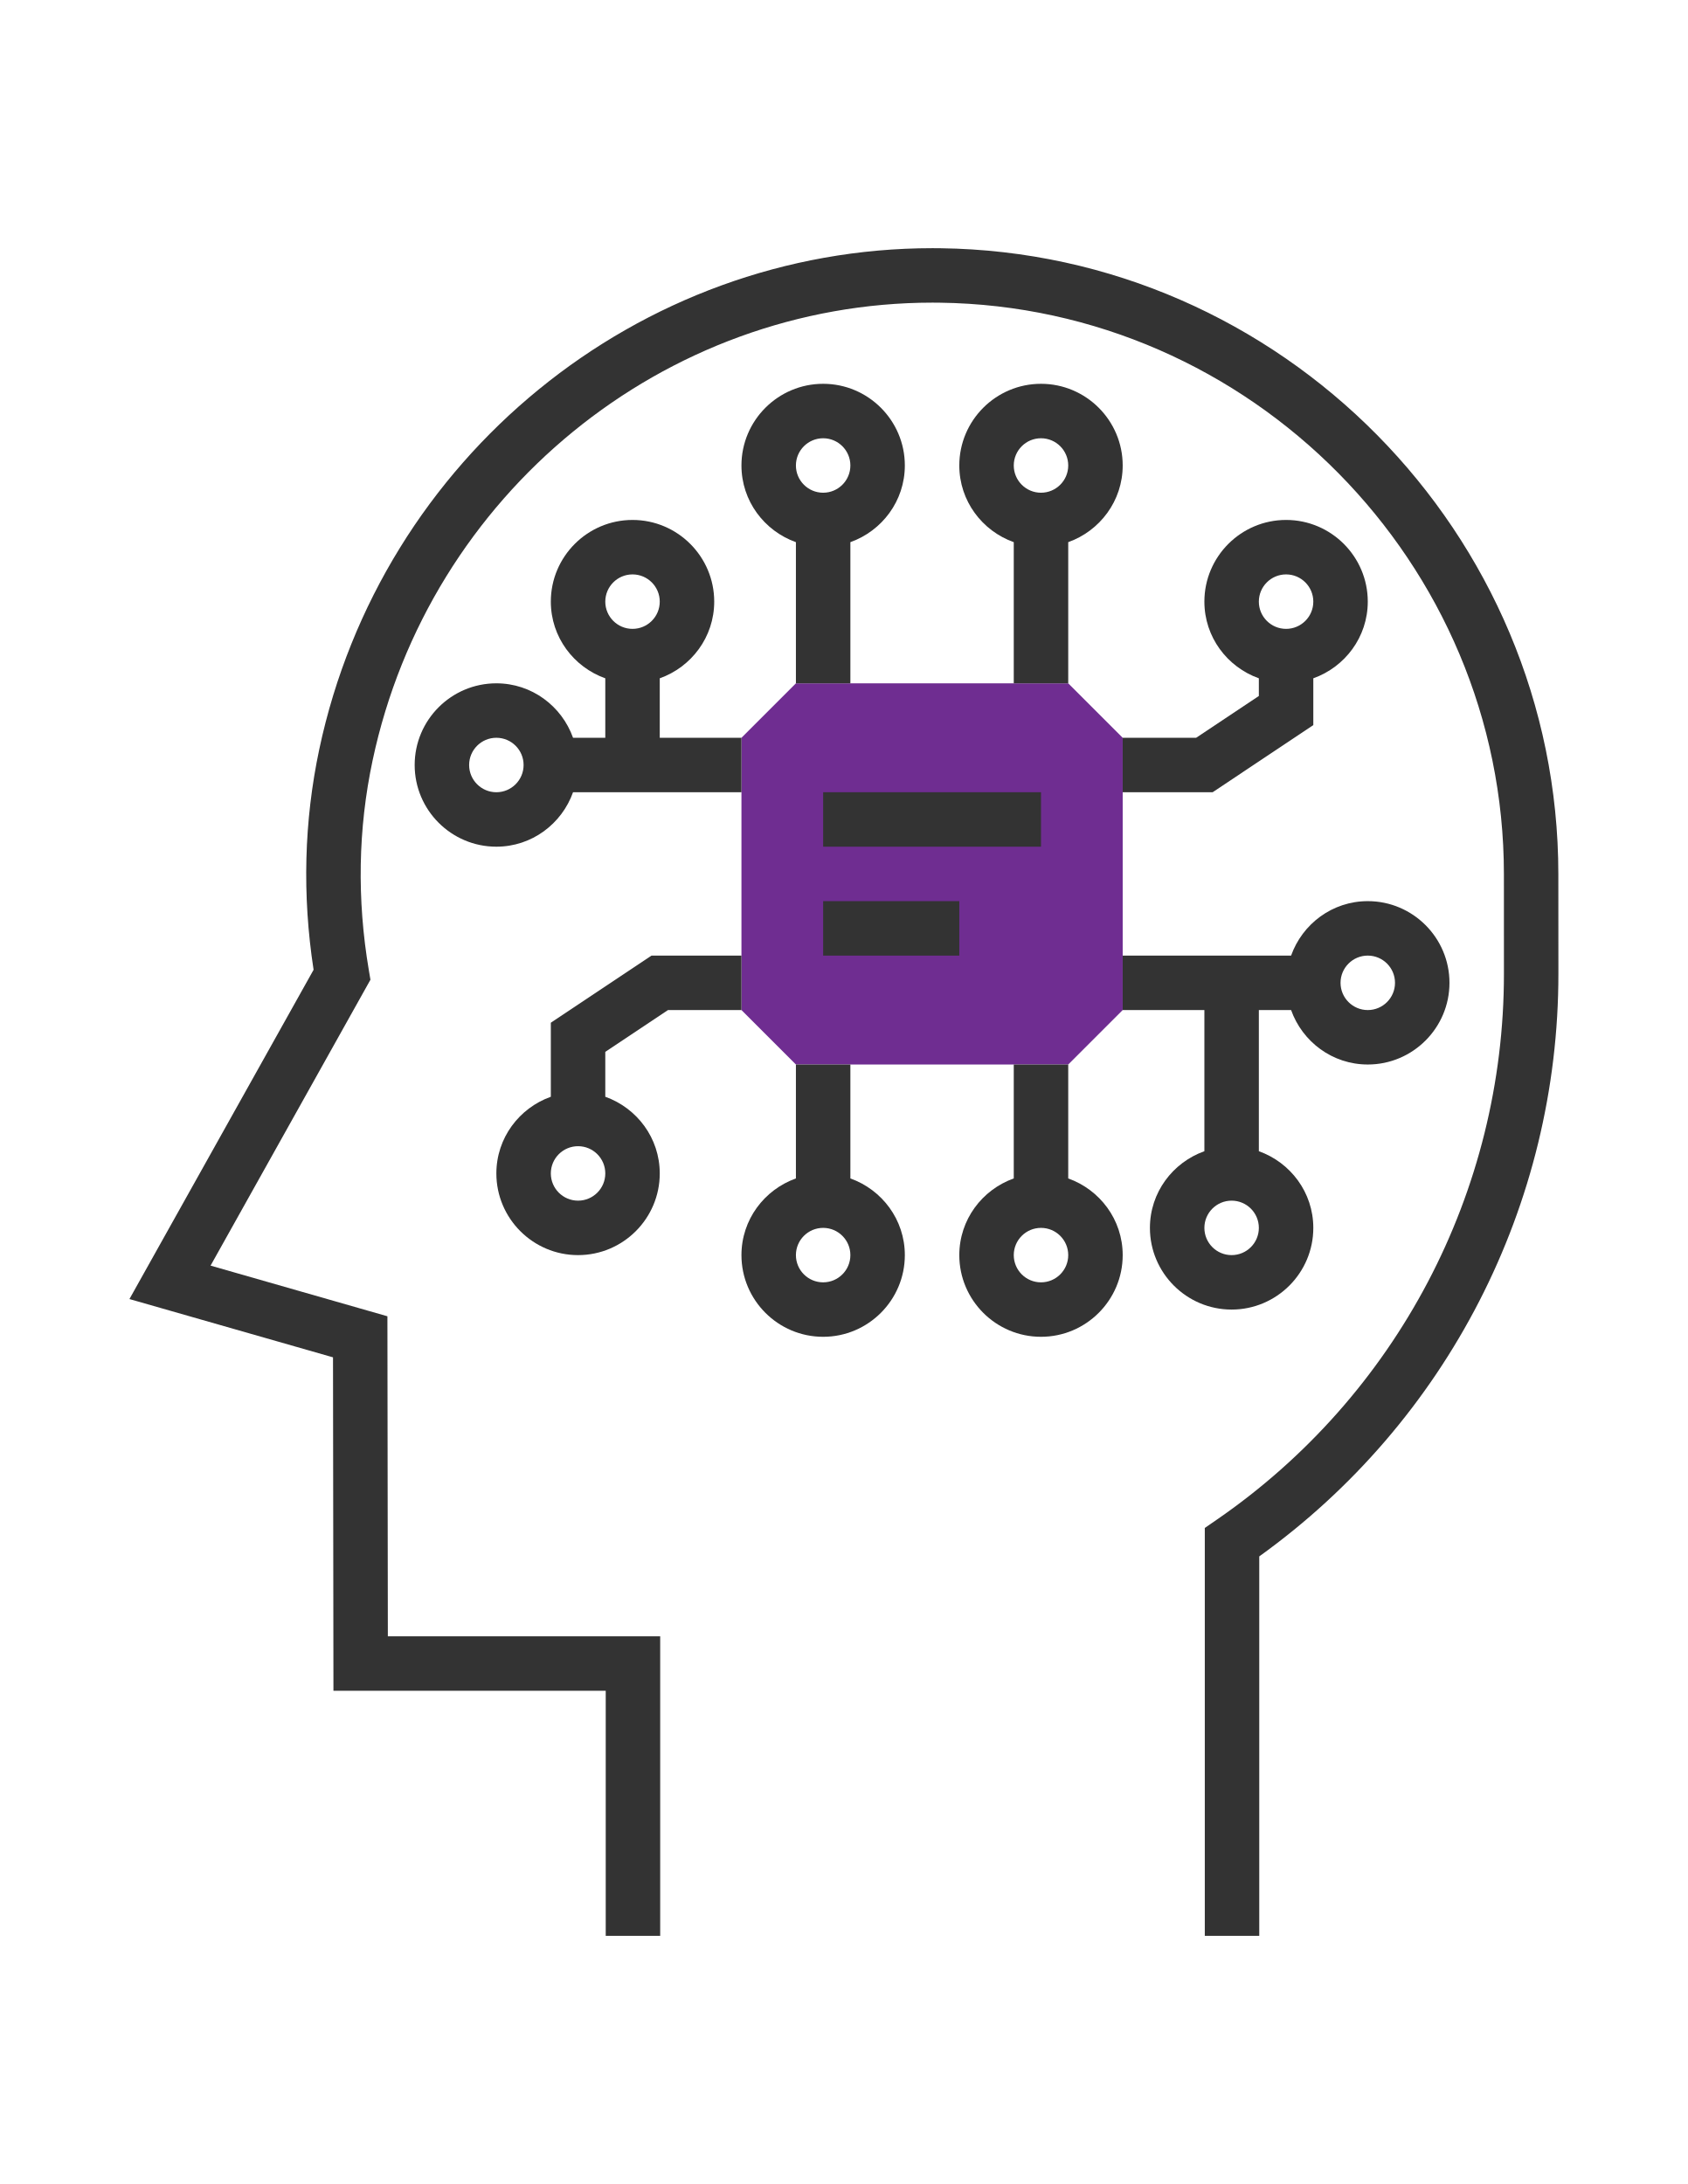
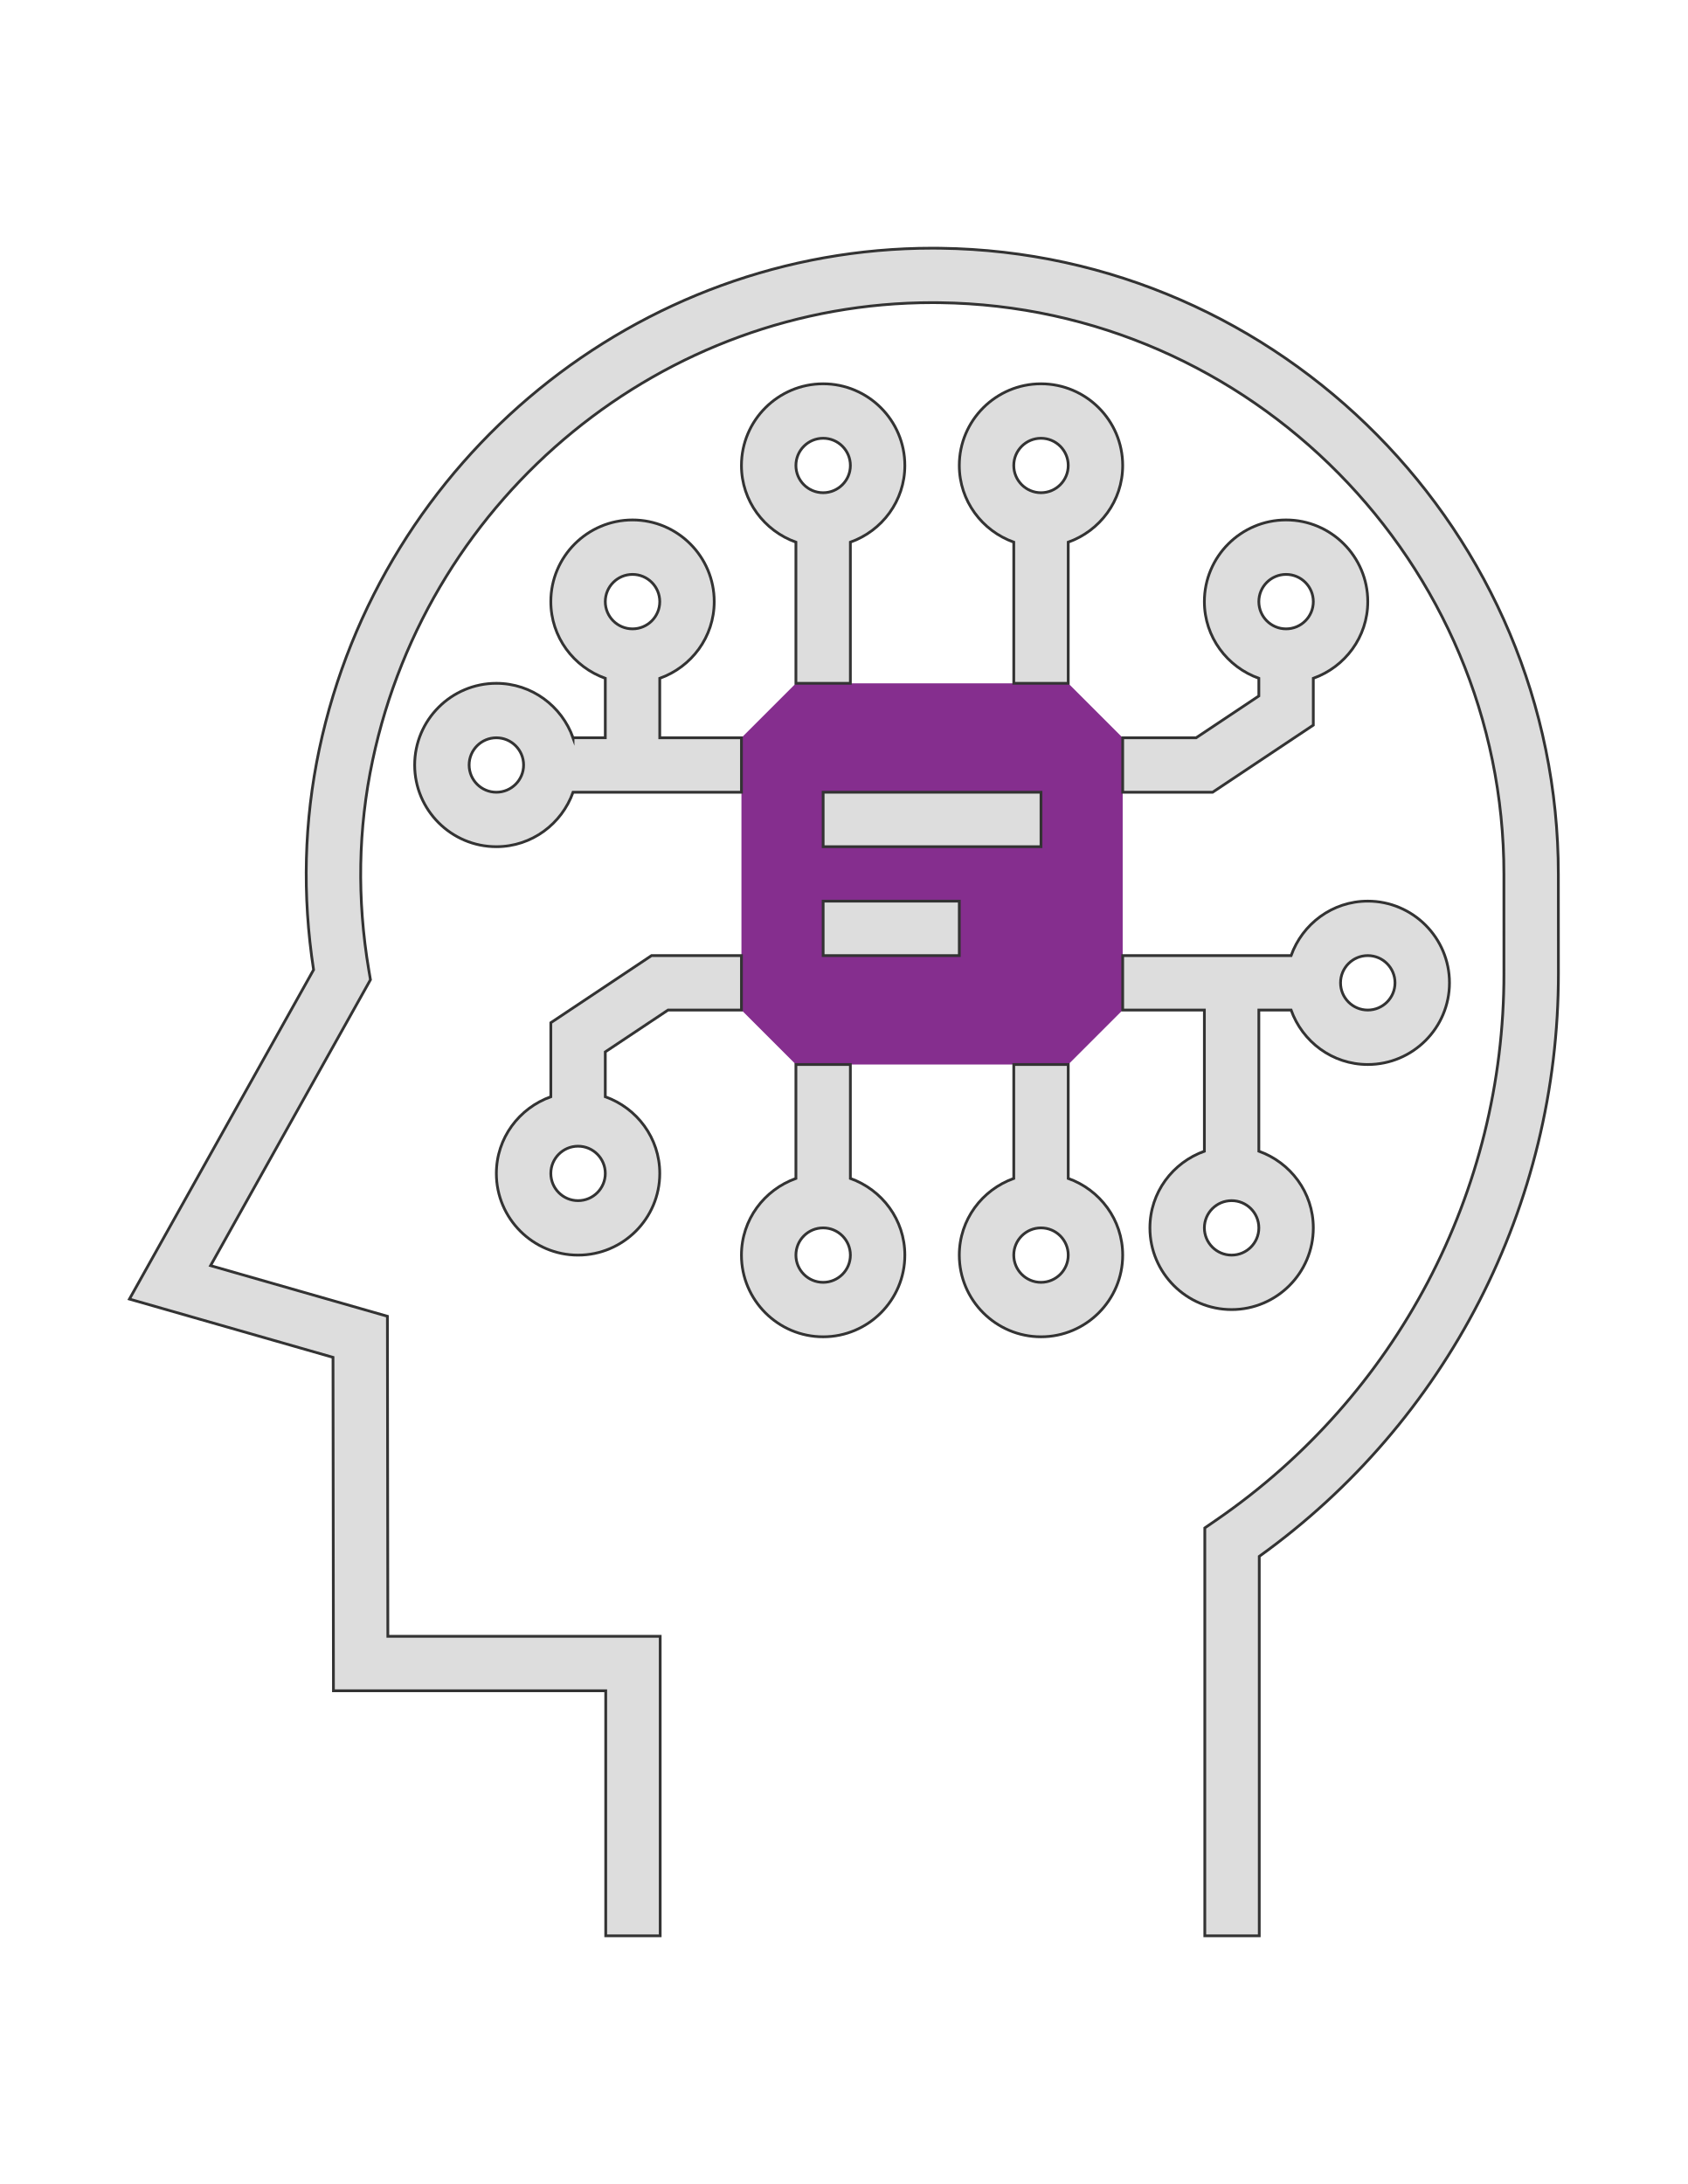
<svg xmlns="http://www.w3.org/2000/svg" version="1.1" id="Layer_1" x="0px" y="0px" width="612px" height="792px" viewBox="0 0 612 792" enable-background="new 0 0 612 792" xml:space="preserve">
-   <polygon fill="#6F2D91" points="387.332,386.032 288.592,386.032 268.844,366.284 268.844,267.545 288.592,247.797 387.332,247.797   407.08,267.545 407.08,366.284 " />
+   <polygon fill="#852E8E" points="387.331,386.032 288.592,386.032 268.844,366.284 268.844,267.545 288.592,247.797 387.331,247.797   407.079,267.545 407.079,366.284 " />
  <g>
-     <path fill="#333333" d="M565.044,317.003c0-123.582-100.508-225.403-224.041-226.983c-0.968-0.01-1.916-0.02-2.873-0.02   c-106.659,0-199.899,75.98-222.353,181.662c-5.539,26.097-6.23,52.993-2.073,80.019L46.936,471.087l73.809,21.131l0.158,120.917   h98.729v88.866h19.748V593.386h-98.75l-0.158-116.059l-64.121-18.366l57.97-103.677l-0.582-3.437   c-4.354-25.712-3.91-51.315,1.362-76.079c20.509-96.587,105.642-166.021,203.029-166.021c0.868,0,1.757,0.01,2.626,0.02   c112.791,1.442,204.55,94.416,204.55,207.246l0.01,36.03c0.06,79.101-38.894,153.155-104.19,198.102l-4.275,2.942v147.913h19.748   V564.406c68.081-48.896,108.525-127.513,108.466-211.383L565.044,317.003z" />
-     <path fill="#333333" d="M377.458,139.182c-16.332,0-29.622,13.29-29.622,29.622c0,12.855,8.284,23.717,19.748,27.805v51.188h19.748   v-51.188c11.463-4.088,19.748-14.949,19.748-27.805C407.08,152.472,393.789,139.182,377.458,139.182z M377.458,178.678   c-5.451,0-9.874-4.424-9.874-9.874s4.423-9.874,9.874-9.874c5.45,0,9.874,4.424,9.874,9.874S382.908,178.678,377.458,178.678z" />
-     <path fill="#333333" d="M298.466,139.182c-16.331,0-29.622,13.29-29.622,29.622c0,12.855,8.284,23.717,19.748,27.805v51.188h19.748   v-51.188c11.464-4.088,19.748-14.949,19.748-27.805C328.088,152.472,314.797,139.182,298.466,139.182z M298.466,178.678   c-5.45,0-9.874-4.424-9.874-9.874s4.424-9.874,9.874-9.874s9.874,4.424,9.874,9.874S303.916,178.678,298.466,178.678z" />
-     <path fill="#333333" d="M433.71,267.545h-26.63v19.748h32.613l36.504-24.34v-16.974c11.464-4.088,19.748-14.949,19.748-27.805   c0-16.332-13.29-29.622-29.622-29.622c-16.331,0-29.622,13.29-29.622,29.622c0,12.855,8.285,23.717,19.748,27.805v6.408   L433.71,267.545z M466.323,208.301c5.451,0,9.874,4.424,9.874,9.874s-4.423,9.874-9.874,9.874c-5.45,0-9.874-4.424-9.874-9.874   S460.873,208.301,466.323,208.301z" />
-     <path fill="#333333" d="M476.198,445.276c0-12.855-8.284-23.717-19.748-27.805v-51.188h11.691   c4.088,11.464,14.949,19.748,27.805,19.748c16.332,0,29.622-13.29,29.622-29.622c0-16.331-13.29-29.622-29.622-29.622   c-12.855,0-23.717,8.285-27.805,19.748H407.08v19.748h29.621v51.188c-11.463,4.088-19.748,14.949-19.748,27.805   c0,16.332,13.291,29.622,29.622,29.622C462.907,474.898,476.198,461.608,476.198,445.276z M495.946,346.536   c5.45,0,9.874,4.424,9.874,9.874c0,5.451-4.424,9.874-9.874,9.874s-9.874-4.423-9.874-9.874   C486.072,350.96,490.495,346.536,495.946,346.536z M436.701,445.276c0-5.45,4.424-9.874,9.874-9.874   c5.451,0,9.874,4.424,9.874,9.874c0,5.451-4.423,9.874-9.874,9.874C441.125,455.15,436.701,450.727,436.701,445.276z" />
-     <path fill="#333333" d="M242.214,366.284h26.63v-19.748h-32.613l-36.505,24.34v26.848c-11.463,4.088-19.748,14.949-19.748,27.805   c0,16.332,13.291,29.622,29.622,29.622c16.332,0,29.622-13.29,29.622-29.622c0-12.855-8.284-23.717-19.748-27.805v-16.282   L242.214,366.284z M209.6,435.402c-5.45,0-9.874-4.423-9.874-9.874c0-5.45,4.424-9.874,9.874-9.874   c5.451,0,9.874,4.424,9.874,9.874C219.474,430.979,215.051,435.402,209.6,435.402z" />
-     <path fill="#333333" d="M207.783,267.545c-4.088-11.464-14.949-19.748-27.806-19.748c-16.331,0-29.621,13.29-29.621,29.622   c0,16.331,13.29,29.622,29.621,29.622c12.856,0,23.718-8.285,27.806-19.748h61.061v-19.748h-29.622v-21.565   c11.464-4.088,19.748-14.949,19.748-27.805c0-16.332-13.29-29.622-29.622-29.622c-16.331,0-29.622,13.29-29.622,29.622   c0,12.855,8.285,23.717,19.748,27.805v21.565H207.783z M229.348,208.301c5.451,0,9.874,4.424,9.874,9.874s-4.423,9.874-9.874,9.874   c-5.45,0-9.874-4.424-9.874-9.874S223.898,208.301,229.348,208.301z M179.978,287.293c-5.45,0-9.874-4.424-9.874-9.874   c0-5.451,4.424-9.874,9.874-9.874c5.451,0,9.874,4.423,9.874,9.874C189.852,282.869,185.429,287.293,179.978,287.293z" />
-     <path fill="#333333" d="M387.332,427.345v-41.313h-19.748v41.313c-11.464,4.088-19.748,14.949-19.748,27.805   c0,16.332,13.29,29.622,29.622,29.622c16.331,0,29.622-13.29,29.622-29.622C407.08,442.295,398.795,431.433,387.332,427.345z    M377.458,465.024c-5.451,0-9.874-4.423-9.874-9.874c0-5.45,4.423-9.874,9.874-9.874c5.45,0,9.874,4.424,9.874,9.874   C387.332,460.601,382.908,465.024,377.458,465.024z" />
-     <path fill="#333333" d="M308.34,427.345v-41.313h-19.748v41.313c-11.464,4.088-19.748,14.949-19.748,27.805   c0,16.332,13.291,29.622,29.622,29.622s29.622-13.29,29.622-29.622C328.088,442.295,319.804,431.433,308.34,427.345z    M298.466,465.024c-5.45,0-9.874-4.423-9.874-9.874c0-5.45,4.424-9.874,9.874-9.874s9.874,4.424,9.874,9.874   C308.34,460.601,303.916,465.024,298.466,465.024z" />
-     <rect x="298.466" y="287.293" fill="#333333" width="78.992" height="19.748" />
-     <rect x="298.466" y="326.788" fill="#333333" width="49.37" height="19.748" />
+     <path fill="#DDDDDD" stroke="#333333" stroke-miterlimit="10" d="M565.044,317.003c0-123.582-100.509-225.402-224.041-226.982   C340.034,90.01,339.087,90,338.13,90c-106.659,0-199.899,75.98-222.354,181.662c-5.539,26.097-6.229,52.993-2.072,80.02   L46.936,471.088l73.81,21.131l0.157,120.917h98.729v88.866h19.748V593.386h-98.75l-0.158-116.06l-64.121-18.365l57.97-103.678   l-0.582-3.437c-4.354-25.713-3.909-51.315,1.362-76.079c20.509-96.587,105.643-166.021,203.029-166.021   c0.867,0,1.757,0.01,2.626,0.021c112.791,1.441,204.55,94.416,204.55,207.246l0.01,36.029   c0.061,79.102-38.894,153.155-104.189,198.103l-4.275,2.942V702h19.748V564.406c68.081-48.896,108.524-127.513,108.466-211.383   L565.044,317.003z" />
+     <path fill="#DDDDDD" stroke="#333333" stroke-miterlimit="10" d="M377.457,139.182c-16.331,0-29.621,13.29-29.621,29.622   c0,12.854,8.283,23.717,19.748,27.805v51.188h19.747v-51.188c11.464-4.088,19.748-14.949,19.748-27.805   C407.079,152.472,393.788,139.182,377.457,139.182z M377.457,178.678c-5.45,0-9.873-4.425-9.873-9.874   c0-5.45,4.423-9.874,9.873-9.874s9.874,4.424,9.874,9.874C387.331,174.254,382.907,178.678,377.457,178.678z" />
+     <path fill="#DDDDDD" stroke="#333333" stroke-miterlimit="10" d="M298.466,139.182c-16.331,0-29.622,13.29-29.622,29.622   c0,12.854,8.284,23.717,19.748,27.805v51.188h19.748v-51.188c11.464-4.088,19.748-14.949,19.748-27.805   C328.088,152.472,314.797,139.182,298.466,139.182z M298.466,178.678c-5.45,0-9.874-4.425-9.874-9.874   c0-5.45,4.424-9.874,9.874-9.874c5.449,0,9.874,4.424,9.874,9.874C308.34,174.254,303.915,178.678,298.466,178.678z" />
+     <path fill="#DDDDDD" stroke="#333333" stroke-miterlimit="10" d="M433.71,267.545h-26.631v19.748h32.613l36.504-24.34v-16.974   c11.464-4.088,19.748-14.949,19.748-27.806c0-16.331-13.29-29.621-29.622-29.621c-16.331,0-29.622,13.29-29.622,29.621   c0,12.855,8.285,23.718,19.748,27.806v6.408L433.71,267.545z M466.323,208.302c5.451,0,9.874,4.424,9.874,9.873   c0,5.45-4.423,9.874-9.874,9.874c-5.45,0-9.874-4.424-9.874-9.874C456.448,212.725,460.872,208.302,466.323,208.302z" />
+     <path fill="#DDDDDD" stroke="#333333" stroke-miterlimit="10" d="M476.198,445.276c0-12.854-8.284-23.717-19.748-27.805v-51.188   h11.691c4.088,11.464,14.949,19.748,27.805,19.748c16.332,0,29.622-13.29,29.622-29.622c0-16.331-13.29-29.622-29.622-29.622   c-12.854,0-23.717,8.285-27.805,19.748h-61.062v19.748H436.7v51.188c-11.463,4.088-19.748,14.949-19.748,27.805   c0,16.332,13.291,29.622,29.622,29.622C462.906,474.898,476.198,461.608,476.198,445.276z M495.946,346.536   c5.45,0,9.874,4.424,9.874,9.874c0,5.451-4.424,9.874-9.874,9.874s-9.874-4.423-9.874-9.874   C486.072,350.96,490.494,346.536,495.946,346.536z M436.7,445.276c0-5.45,4.425-9.874,9.874-9.874c5.451,0,9.874,4.424,9.874,9.874   c0,5.451-4.423,9.874-9.874,9.874C441.125,455.15,436.7,450.727,436.7,445.276z" />
+     <path fill="#DDDDDD" stroke="#333333" stroke-miterlimit="10" d="M242.214,366.284h26.63v-19.748h-32.613l-36.505,24.34v26.849   c-11.463,4.088-19.748,14.948-19.748,27.805c0,16.332,13.291,29.622,29.622,29.622c16.332,0,29.622-13.29,29.622-29.622   c0-12.855-8.284-23.717-19.748-27.805v-16.282L242.214,366.284z M209.6,435.402c-5.45,0-9.874-4.423-9.874-9.874   c0-5.45,4.424-9.874,9.874-9.874c5.451,0,9.874,4.424,9.874,9.874C219.474,430.979,215.051,435.402,209.6,435.402z" />
+     <path fill="#DDDDDD" stroke="#333333" stroke-miterlimit="10" d="M207.783,267.545c-4.089-11.464-14.949-19.748-27.807-19.748   c-16.331,0-29.621,13.29-29.621,29.622c0,16.331,13.29,29.622,29.621,29.622c12.856,0,23.718-8.285,27.807-19.748h61.061v-19.748   h-29.622V245.98c11.464-4.088,19.748-14.949,19.748-27.805c0-16.332-13.29-29.622-29.622-29.622   c-16.331,0-29.622,13.29-29.622,29.622c0,12.854,8.285,23.717,19.748,27.805v21.564H207.783z M229.348,208.302   c5.451,0,9.874,4.424,9.874,9.873c0,5.45-4.423,9.874-9.874,9.874c-5.45,0-9.874-4.424-9.874-9.874   C219.474,212.725,223.898,208.302,229.348,208.302z M179.978,287.293c-5.45,0-9.874-4.424-9.874-9.874s4.424-9.874,9.874-9.874   c5.451,0,9.874,4.424,9.874,9.874S185.429,287.293,179.978,287.293z" />
+     <path fill="#DDDDDD" stroke="#333333" stroke-miterlimit="10" d="M387.331,427.345v-41.313h-19.747v41.313   c-11.465,4.088-19.748,14.949-19.748,27.805c0,16.332,13.29,29.622,29.622,29.622c16.33,0,29.621-13.29,29.621-29.622   C407.079,442.296,398.795,431.433,387.331,427.345z M377.457,465.024c-5.45,0-9.873-4.423-9.873-9.874   c0-5.45,4.423-9.874,9.873-9.874s9.874,4.424,9.874,9.874C387.331,460.601,382.907,465.024,377.457,465.024z" />
+     <path fill="#DDDDDD" stroke="#333333" stroke-miterlimit="10" d="M308.34,427.345v-41.313h-19.748v41.313   c-11.464,4.088-19.748,14.949-19.748,27.805c0,16.332,13.291,29.622,29.622,29.622s29.622-13.29,29.622-29.622   C328.088,442.296,319.804,431.433,308.34,427.345z M298.466,465.024c-5.45,0-9.874-4.423-9.874-9.874   c0-5.45,4.424-9.874,9.874-9.874c5.449,0,9.874,4.424,9.874,9.874C308.34,460.601,303.915,465.024,298.466,465.024z" />
+     <rect x="298.466" y="287.293" fill="#DDDDDD" stroke="#333333" stroke-miterlimit="10" width="78.991" height="19.748" />
+     <rect x="298.466" y="326.788" fill="#DDDDDD" stroke="#333333" stroke-miterlimit="10" width="49.37" height="19.748" />
  </g>
</svg>
